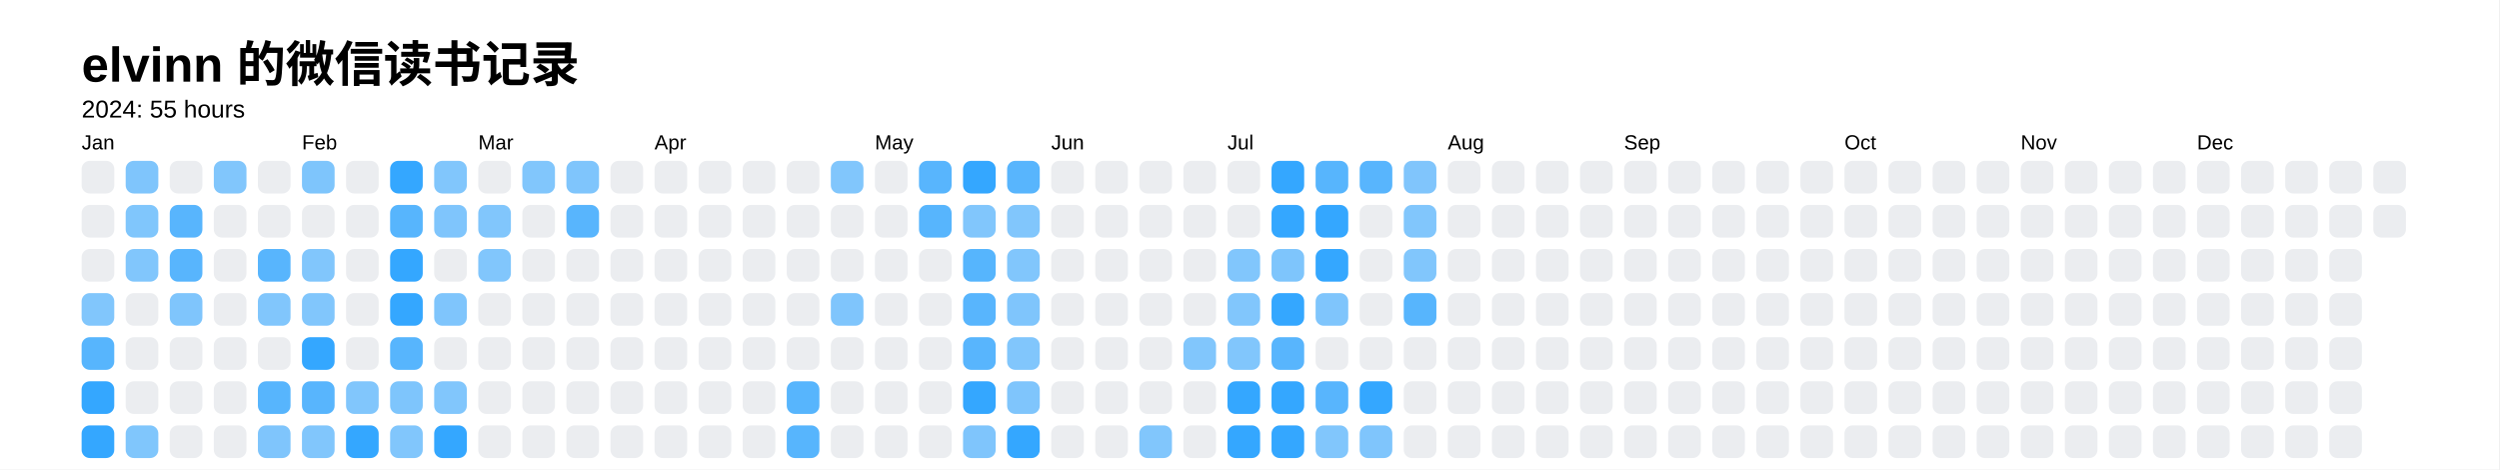
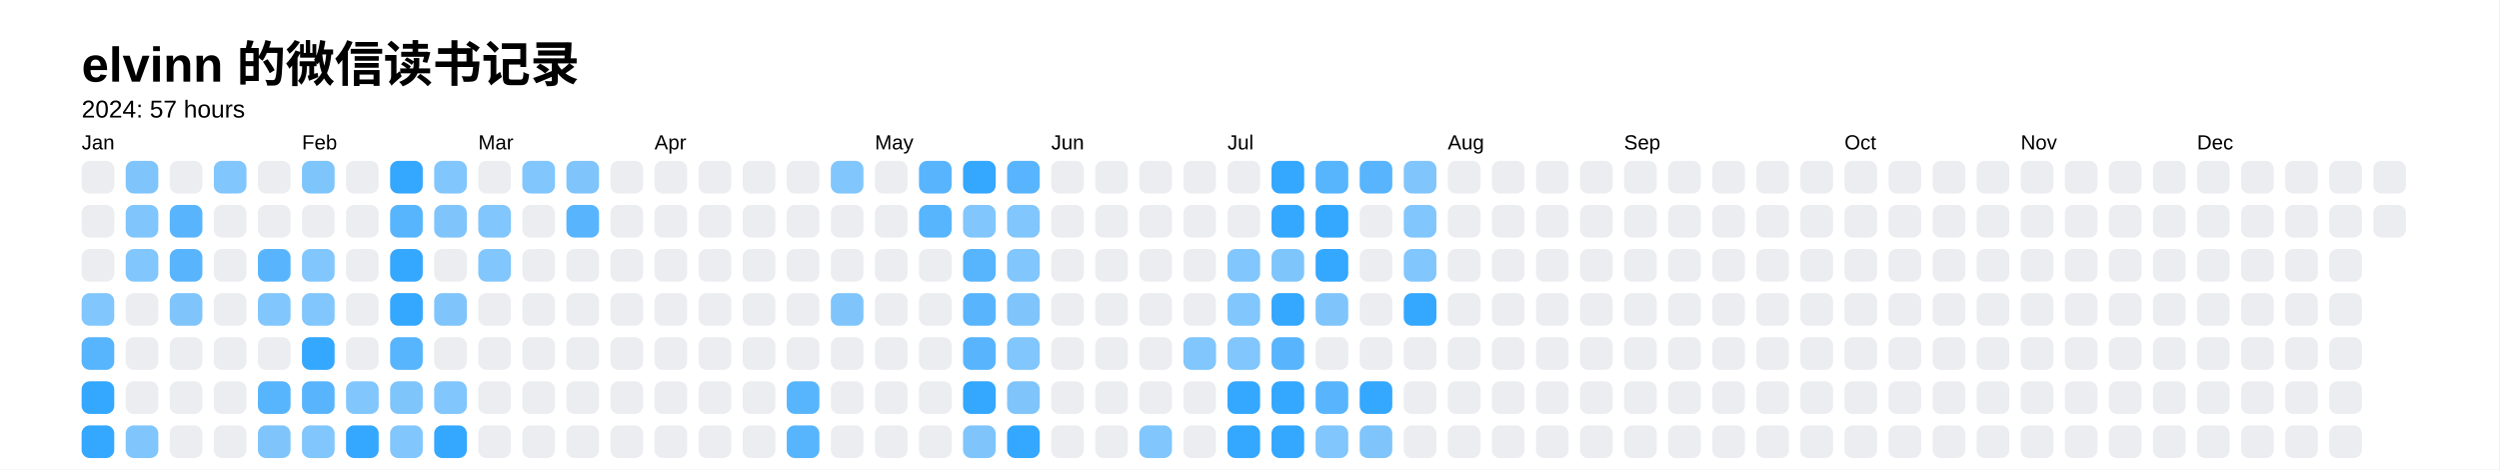
<svg xmlns="http://www.w3.org/2000/svg" baseProfile="full" height="57.5mm" version="1.1" viewBox="0,0,306.2,57.5" width="306.2mm">
  <defs />
  <rect fill="#FFFFFF" height="57.5" width="306.2" x="0" y="0" />
  <text fill="#000000" style="font-size:6px; font-family:Arial; font-weight:bold;" x="10" y="10">elvinn 的微信读书记录</text>
-   <text fill="#000000" style="font-size:3px; font-family:Arial;" x="10" y="14.4">2024: 55 hours</text>
+   <text fill="#000000" style="font-size:3px; font-family:Arial;" x="10" y="14.4">2024: 57 hours</text>
  <text fill="#000000" style="font-size:2.5px; font-family:Arial" x="10" y="18.3">Jan</text>
  <rect fill="#EBEDF0" height="4" rx="1" ry="1" width="4" x="10" y="19.7" />
  <rect fill="#EBEDF0" height="4" rx="1" ry="1" width="4" x="10" y="25.1" />
  <rect fill="#EBEDF0" height="4" rx="1" ry="1" width="4" x="10" y="30.5" />
  <rect fill="#81c6fc" height="4" rx="1" ry="1" width="4" x="10" y="35.9" />
  <rect fill="#57b5fd" height="4" rx="1" ry="1" width="4" x="10" y="41.3" />
  <rect fill="#34A7FF" height="4" rx="1" ry="1" width="4" x="10" y="46.7" />
  <rect fill="#34A7FF" height="4" rx="1" ry="1" width="4" x="10" y="52.1" />
  <rect fill="#7fc5fc" height="4" rx="1" ry="1" width="4" x="15.4" y="19.7" />
  <rect fill="#80c6fc" height="4" rx="1" ry="1" width="4" x="15.4" y="25.1" />
  <rect fill="#81c6fc" height="4" rx="1" ry="1" width="4" x="15.4" y="30.5" />
  <rect fill="#EBEDF0" height="4" rx="1" ry="1" width="4" x="15.4" y="35.9" />
  <rect fill="#EBEDF0" height="4" rx="1" ry="1" width="4" x="15.4" y="41.3" />
  <rect fill="#EBEDF0" height="4" rx="1" ry="1" width="4" x="15.4" y="46.7" />
  <rect fill="#80c6fc" height="4" rx="1" ry="1" width="4" x="15.4" y="52.1" />
  <rect fill="#EBEDF0" height="4" rx="1" ry="1" width="4" x="20.8" y="19.7" />
  <rect fill="#58b5fd" height="4" rx="1" ry="1" width="4" x="20.8" y="25.1" />
  <rect fill="#58b5fd" height="4" rx="1" ry="1" width="4" x="20.8" y="30.5" />
  <rect fill="#7fc5fc" height="4" rx="1" ry="1" width="4" x="20.8" y="35.9" />
  <rect fill="#EBEDF0" height="4" rx="1" ry="1" width="4" x="20.8" y="41.3" />
  <rect fill="#EBEDF0" height="4" rx="1" ry="1" width="4" x="20.8" y="46.7" />
  <rect fill="#EBEDF0" height="4" rx="1" ry="1" width="4" x="20.8" y="52.1" />
  <rect fill="#81c6fc" height="4" rx="1" ry="1" width="4" x="26.2" y="19.7" />
  <rect fill="#EBEDF0" height="4" rx="1" ry="1" width="4" x="26.2" y="25.1" />
  <rect fill="#EBEDF0" height="4" rx="1" ry="1" width="4" x="26.2" y="30.5" />
  <rect fill="#EBEDF0" height="4" rx="1" ry="1" width="4" x="26.2" y="35.9" />
  <rect fill="#EBEDF0" height="4" rx="1" ry="1" width="4" x="26.2" y="41.3" />
  <rect fill="#EBEDF0" height="4" rx="1" ry="1" width="4" x="26.2" y="46.7" />
  <rect fill="#EBEDF0" height="4" rx="1" ry="1" width="4" x="26.2" y="52.1" />
  <rect fill="#EBEDF0" height="4" rx="1" ry="1" width="4" x="31.6" y="19.7" />
  <rect fill="#EBEDF0" height="4" rx="1" ry="1" width="4" x="31.6" y="25.1" />
  <rect fill="#58b5fd" height="4" rx="1" ry="1" width="4" x="31.6" y="30.5" />
  <rect fill="#81c6fc" height="4" rx="1" ry="1" width="4" x="31.6" y="35.9" />
  <rect fill="#EBEDF0" height="4" rx="1" ry="1" width="4" x="31.6" y="41.3" />
  <rect fill="#57b5fd" height="4" rx="1" ry="1" width="4" x="31.6" y="46.7" />
  <rect fill="#7fc5fc" height="4" rx="1" ry="1" width="4" x="31.6" y="52.1" />
  <text fill="#000000" style="font-size:2.5px; font-family:Arial" x="37.0" y="18.3">Feb</text>
  <rect fill="#7ec5fc" height="4" rx="1" ry="1" width="4" x="37.0" y="19.7" />
  <rect fill="#EBEDF0" height="4" rx="1" ry="1" width="4" x="37.0" y="25.1" />
  <rect fill="#81c6fc" height="4" rx="1" ry="1" width="4" x="37.0" y="30.5" />
  <rect fill="#81c6fc" height="4" rx="1" ry="1" width="4" x="37.0" y="35.9" />
  <rect fill="#34A7FF" height="4" rx="1" ry="1" width="4" x="37.0" y="41.3" />
  <rect fill="#58b5fd" height="4" rx="1" ry="1" width="4" x="37.0" y="46.7" />
  <rect fill="#81c6fc" height="4" rx="1" ry="1" width="4" x="37.0" y="52.1" />
  <rect fill="#EBEDF0" height="4" rx="1" ry="1" width="4" x="42.4" y="19.7" />
  <rect fill="#EBEDF0" height="4" rx="1" ry="1" width="4" x="42.4" y="25.1" />
  <rect fill="#EBEDF0" height="4" rx="1" ry="1" width="4" x="42.4" y="30.5" />
  <rect fill="#EBEDF0" height="4" rx="1" ry="1" width="4" x="42.4" y="35.9" />
  <rect fill="#EBEDF0" height="4" rx="1" ry="1" width="4" x="42.4" y="41.3" />
  <rect fill="#81c6fc" height="4" rx="1" ry="1" width="4" x="42.4" y="46.7" />
  <rect fill="#34A7FF" height="4" rx="1" ry="1" width="4" x="42.4" y="52.1" />
  <rect fill="#34A7FF" height="4" rx="1" ry="1" width="4" x="47.8" y="19.7" />
  <rect fill="#57b5fd" height="4" rx="1" ry="1" width="4" x="47.8" y="25.1" />
  <rect fill="#34A7FF" height="4" rx="1" ry="1" width="4" x="47.8" y="30.5" />
  <rect fill="#34A7FF" height="4" rx="1" ry="1" width="4" x="47.8" y="35.9" />
  <rect fill="#57b5fd" height="4" rx="1" ry="1" width="4" x="47.8" y="41.3" />
  <rect fill="#7ec5fc" height="4" rx="1" ry="1" width="4" x="47.8" y="46.7" />
  <rect fill="#81c6fc" height="4" rx="1" ry="1" width="4" x="47.8" y="52.1" />
  <rect fill="#81c6fc" height="4" rx="1" ry="1" width="4" x="53.2" y="19.7" />
  <rect fill="#7fc5fc" height="4" rx="1" ry="1" width="4" x="53.2" y="25.1" />
  <rect fill="#EBEDF0" height="4" rx="1" ry="1" width="4" x="53.2" y="30.5" />
  <rect fill="#7fc5fc" height="4" rx="1" ry="1" width="4" x="53.2" y="35.9" />
  <rect fill="#EBEDF0" height="4" rx="1" ry="1" width="4" x="53.2" y="41.3" />
  <rect fill="#81c6fc" height="4" rx="1" ry="1" width="4" x="53.2" y="46.7" />
  <rect fill="#34A7FF" height="4" rx="1" ry="1" width="4" x="53.2" y="52.1" />
  <text fill="#000000" style="font-size:2.5px; font-family:Arial" x="58.6" y="18.3">Mar</text>
  <rect fill="#EBEDF0" height="4" rx="1" ry="1" width="4" x="58.6" y="19.7" />
  <rect fill="#81c6fc" height="4" rx="1" ry="1" width="4" x="58.6" y="25.1" />
  <rect fill="#81c6fc" height="4" rx="1" ry="1" width="4" x="58.6" y="30.5" />
  <rect fill="#EBEDF0" height="4" rx="1" ry="1" width="4" x="58.6" y="35.9" />
  <rect fill="#EBEDF0" height="4" rx="1" ry="1" width="4" x="58.6" y="41.3" />
  <rect fill="#EBEDF0" height="4" rx="1" ry="1" width="4" x="58.6" y="46.7" />
  <rect fill="#EBEDF0" height="4" rx="1" ry="1" width="4" x="58.6" y="52.1" />
  <rect fill="#81c6fc" height="4" rx="1" ry="1" width="4" x="64" y="19.7" />
  <rect fill="#EBEDF0" height="4" rx="1" ry="1" width="4" x="64" y="25.1" />
  <rect fill="#EBEDF0" height="4" rx="1" ry="1" width="4" x="64" y="30.5" />
  <rect fill="#EBEDF0" height="4" rx="1" ry="1" width="4" x="64" y="35.9" />
  <rect fill="#EBEDF0" height="4" rx="1" ry="1" width="4" x="64" y="41.3" />
  <rect fill="#EBEDF0" height="4" rx="1" ry="1" width="4" x="64" y="46.7" />
  <rect fill="#EBEDF0" height="4" rx="1" ry="1" width="4" x="64" y="52.1" />
  <rect fill="#7fc5fc" height="4" rx="1" ry="1" width="4" x="69.4" y="19.7" />
  <rect fill="#58b5fd" height="4" rx="1" ry="1" width="4" x="69.4" y="25.1" />
  <rect fill="#EBEDF0" height="4" rx="1" ry="1" width="4" x="69.4" y="30.5" />
  <rect fill="#EBEDF0" height="4" rx="1" ry="1" width="4" x="69.4" y="35.9" />
  <rect fill="#EBEDF0" height="4" rx="1" ry="1" width="4" x="69.4" y="41.3" />
  <rect fill="#EBEDF0" height="4" rx="1" ry="1" width="4" x="69.4" y="46.7" />
  <rect fill="#EBEDF0" height="4" rx="1" ry="1" width="4" x="69.4" y="52.1" />
  <rect fill="#EBEDF0" height="4" rx="1" ry="1" width="4" x="74.8" y="19.7" />
  <rect fill="#EBEDF0" height="4" rx="1" ry="1" width="4" x="74.8" y="25.1" />
  <rect fill="#EBEDF0" height="4" rx="1" ry="1" width="4" x="74.8" y="30.5" />
  <rect fill="#EBEDF0" height="4" rx="1" ry="1" width="4" x="74.8" y="35.9" />
  <rect fill="#EBEDF0" height="4" rx="1" ry="1" width="4" x="74.8" y="41.3" />
  <rect fill="#EBEDF0" height="4" rx="1" ry="1" width="4" x="74.8" y="46.7" />
  <rect fill="#EBEDF0" height="4" rx="1" ry="1" width="4" x="74.8" y="52.1" />
  <text fill="#000000" style="font-size:2.5px; font-family:Arial" x="80.2" y="18.3">Apr</text>
  <rect fill="#EBEDF0" height="4" rx="1" ry="1" width="4" x="80.2" y="19.7" />
  <rect fill="#EBEDF0" height="4" rx="1" ry="1" width="4" x="80.2" y="25.1" />
  <rect fill="#EBEDF0" height="4" rx="1" ry="1" width="4" x="80.2" y="30.5" />
  <rect fill="#EBEDF0" height="4" rx="1" ry="1" width="4" x="80.2" y="35.9" />
  <rect fill="#EBEDF0" height="4" rx="1" ry="1" width="4" x="80.2" y="41.3" />
  <rect fill="#EBEDF0" height="4" rx="1" ry="1" width="4" x="80.2" y="46.7" />
  <rect fill="#EBEDF0" height="4" rx="1" ry="1" width="4" x="80.2" y="52.1" />
  <rect fill="#EBEDF0" height="4" rx="1" ry="1" width="4" x="85.6" y="19.7" />
  <rect fill="#EBEDF0" height="4" rx="1" ry="1" width="4" x="85.6" y="25.1" />
  <rect fill="#EBEDF0" height="4" rx="1" ry="1" width="4" x="85.6" y="30.5" />
  <rect fill="#EBEDF0" height="4" rx="1" ry="1" width="4" x="85.6" y="35.9" />
  <rect fill="#EBEDF0" height="4" rx="1" ry="1" width="4" x="85.6" y="41.3" />
  <rect fill="#EBEDF0" height="4" rx="1" ry="1" width="4" x="85.6" y="46.7" />
  <rect fill="#EBEDF0" height="4" rx="1" ry="1" width="4" x="85.6" y="52.1" />
  <rect fill="#EBEDF0" height="4" rx="1" ry="1" width="4" x="91" y="19.7" />
  <rect fill="#EBEDF0" height="4" rx="1" ry="1" width="4" x="91" y="25.1" />
  <rect fill="#EBEDF0" height="4" rx="1" ry="1" width="4" x="91" y="30.5" />
  <rect fill="#EBEDF0" height="4" rx="1" ry="1" width="4" x="91" y="35.9" />
  <rect fill="#EBEDF0" height="4" rx="1" ry="1" width="4" x="91" y="41.3" />
  <rect fill="#EBEDF0" height="4" rx="1" ry="1" width="4" x="91" y="46.7" />
  <rect fill="#EBEDF0" height="4" rx="1" ry="1" width="4" x="91" y="52.1" />
  <rect fill="#EBEDF0" height="4" rx="1" ry="1" width="4" x="96.4" y="19.7" />
  <rect fill="#EBEDF0" height="4" rx="1" ry="1" width="4" x="96.4" y="25.1" />
  <rect fill="#EBEDF0" height="4" rx="1" ry="1" width="4" x="96.4" y="30.5" />
  <rect fill="#EBEDF0" height="4" rx="1" ry="1" width="4" x="96.4" y="35.9" />
  <rect fill="#EBEDF0" height="4" rx="1" ry="1" width="4" x="96.4" y="41.3" />
  <rect fill="#57b5fd" height="4" rx="1" ry="1" width="4" x="96.4" y="46.7" />
  <rect fill="#57b5fd" height="4" rx="1" ry="1" width="4" x="96.4" y="52.1" />
  <rect fill="#81c6fc" height="4" rx="1" ry="1" width="4" x="101.8" y="19.7" />
  <rect fill="#EBEDF0" height="4" rx="1" ry="1" width="4" x="101.8" y="25.1" />
  <rect fill="#EBEDF0" height="4" rx="1" ry="1" width="4" x="101.8" y="30.5" />
  <rect fill="#7fc5fc" height="4" rx="1" ry="1" width="4" x="101.8" y="35.9" />
  <rect fill="#EBEDF0" height="4" rx="1" ry="1" width="4" x="101.8" y="41.3" />
  <rect fill="#EBEDF0" height="4" rx="1" ry="1" width="4" x="101.8" y="46.7" />
  <rect fill="#EBEDF0" height="4" rx="1" ry="1" width="4" x="101.8" y="52.1" />
  <text fill="#000000" style="font-size:2.5px; font-family:Arial" x="107.2" y="18.3">May</text>
  <rect fill="#EBEDF0" height="4" rx="1" ry="1" width="4" x="107.2" y="19.7" />
  <rect fill="#EBEDF0" height="4" rx="1" ry="1" width="4" x="107.2" y="25.1" />
  <rect fill="#EBEDF0" height="4" rx="1" ry="1" width="4" x="107.2" y="30.5" />
  <rect fill="#EBEDF0" height="4" rx="1" ry="1" width="4" x="107.2" y="35.9" />
  <rect fill="#EBEDF0" height="4" rx="1" ry="1" width="4" x="107.2" y="41.3" />
  <rect fill="#EBEDF0" height="4" rx="1" ry="1" width="4" x="107.2" y="46.7" />
  <rect fill="#EBEDF0" height="4" rx="1" ry="1" width="4" x="107.2" y="52.1" />
  <rect fill="#58b5fd" height="4" rx="1" ry="1" width="4" x="112.6" y="19.7" />
  <rect fill="#57b5fd" height="4" rx="1" ry="1" width="4" x="112.6" y="25.1" />
  <rect fill="#EBEDF0" height="4" rx="1" ry="1" width="4" x="112.6" y="30.5" />
  <rect fill="#EBEDF0" height="4" rx="1" ry="1" width="4" x="112.6" y="35.9" />
  <rect fill="#EBEDF0" height="4" rx="1" ry="1" width="4" x="112.6" y="41.3" />
  <rect fill="#EBEDF0" height="4" rx="1" ry="1" width="4" x="112.6" y="46.7" />
  <rect fill="#EBEDF0" height="4" rx="1" ry="1" width="4" x="112.6" y="52.1" />
  <rect fill="#34A7FF" height="4" rx="1" ry="1" width="4" x="118" y="19.7" />
  <rect fill="#81c6fc" height="4" rx="1" ry="1" width="4" x="118" y="25.1" />
  <rect fill="#56b5fd" height="4" rx="1" ry="1" width="4" x="118" y="30.5" />
  <rect fill="#58b5fd" height="4" rx="1" ry="1" width="4" x="118" y="35.9" />
  <rect fill="#58b5fd" height="4" rx="1" ry="1" width="4" x="118" y="41.3" />
  <rect fill="#34A7FF" height="4" rx="1" ry="1" width="4" x="118" y="46.7" />
  <rect fill="#7fc5fc" height="4" rx="1" ry="1" width="4" x="118" y="52.1" />
  <rect fill="#58b5fd" height="4" rx="1" ry="1" width="4" x="123.4" y="19.7" />
  <rect fill="#81c6fc" height="4" rx="1" ry="1" width="4" x="123.4" y="25.1" />
  <rect fill="#81c6fc" height="4" rx="1" ry="1" width="4" x="123.4" y="30.5" />
  <rect fill="#7fc5fc" height="4" rx="1" ry="1" width="4" x="123.4" y="35.9" />
  <rect fill="#81c6fc" height="4" rx="1" ry="1" width="4" x="123.4" y="41.3" />
  <rect fill="#7fc5fc" height="4" rx="1" ry="1" width="4" x="123.4" y="46.7" />
  <rect fill="#34A7FF" height="4" rx="1" ry="1" width="4" x="123.4" y="52.1" />
  <text fill="#000000" style="font-size:2.5px; font-family:Arial" x="128.8" y="18.3">Jun</text>
  <rect fill="#EBEDF0" height="4" rx="1" ry="1" width="4" x="128.8" y="19.7" />
  <rect fill="#EBEDF0" height="4" rx="1" ry="1" width="4" x="128.8" y="25.1" />
  <rect fill="#EBEDF0" height="4" rx="1" ry="1" width="4" x="128.8" y="30.5" />
  <rect fill="#EBEDF0" height="4" rx="1" ry="1" width="4" x="128.8" y="35.9" />
  <rect fill="#EBEDF0" height="4" rx="1" ry="1" width="4" x="128.8" y="41.3" />
  <rect fill="#EBEDF0" height="4" rx="1" ry="1" width="4" x="128.8" y="46.7" />
  <rect fill="#EBEDF0" height="4" rx="1" ry="1" width="4" x="128.8" y="52.1" />
  <rect fill="#EBEDF0" height="4" rx="1" ry="1" width="4" x="134.2" y="19.7" />
  <rect fill="#EBEDF0" height="4" rx="1" ry="1" width="4" x="134.2" y="25.1" />
  <rect fill="#EBEDF0" height="4" rx="1" ry="1" width="4" x="134.2" y="30.5" />
  <rect fill="#EBEDF0" height="4" rx="1" ry="1" width="4" x="134.2" y="35.9" />
  <rect fill="#EBEDF0" height="4" rx="1" ry="1" width="4" x="134.2" y="41.3" />
  <rect fill="#EBEDF0" height="4" rx="1" ry="1" width="4" x="134.2" y="46.7" />
  <rect fill="#EBEDF0" height="4" rx="1" ry="1" width="4" x="134.2" y="52.1" />
  <rect fill="#EBEDF0" height="4" rx="1" ry="1" width="4" x="139.6" y="19.7" />
  <rect fill="#EBEDF0" height="4" rx="1" ry="1" width="4" x="139.6" y="25.1" />
  <rect fill="#EBEDF0" height="4" rx="1" ry="1" width="4" x="139.6" y="30.5" />
  <rect fill="#EBEDF0" height="4" rx="1" ry="1" width="4" x="139.6" y="35.9" />
  <rect fill="#EBEDF0" height="4" rx="1" ry="1" width="4" x="139.6" y="41.3" />
  <rect fill="#EBEDF0" height="4" rx="1" ry="1" width="4" x="139.6" y="46.7" />
  <rect fill="#81c6fc" height="4" rx="1" ry="1" width="4" x="139.6" y="52.1" />
  <rect fill="#EBEDF0" height="4" rx="1" ry="1" width="4" x="145" y="19.7" />
  <rect fill="#EBEDF0" height="4" rx="1" ry="1" width="4" x="145" y="25.1" />
  <rect fill="#EBEDF0" height="4" rx="1" ry="1" width="4" x="145" y="30.5" />
  <rect fill="#EBEDF0" height="4" rx="1" ry="1" width="4" x="145" y="35.9" />
  <rect fill="#81c6fc" height="4" rx="1" ry="1" width="4" x="145" y="41.3" />
  <rect fill="#EBEDF0" height="4" rx="1" ry="1" width="4" x="145" y="46.7" />
  <rect fill="#EBEDF0" height="4" rx="1" ry="1" width="4" x="145" y="52.1" />
  <text fill="#000000" style="font-size:2.5px; font-family:Arial" x="150.4" y="18.3">Jul</text>
  <rect fill="#EBEDF0" height="4" rx="1" ry="1" width="4" x="150.4" y="19.7" />
  <rect fill="#EBEDF0" height="4" rx="1" ry="1" width="4" x="150.4" y="25.1" />
  <rect fill="#81c6fc" height="4" rx="1" ry="1" width="4" x="150.4" y="30.5" />
  <rect fill="#81c6fc" height="4" rx="1" ry="1" width="4" x="150.4" y="35.9" />
  <rect fill="#81c6fc" height="4" rx="1" ry="1" width="4" x="150.4" y="41.3" />
  <rect fill="#34A7FF" height="4" rx="1" ry="1" width="4" x="150.4" y="46.7" />
  <rect fill="#34A7FF" height="4" rx="1" ry="1" width="4" x="150.4" y="52.1" />
  <rect fill="#34A7FF" height="4" rx="1" ry="1" width="4" x="155.8" y="19.7" />
  <rect fill="#34A7FF" height="4" rx="1" ry="1" width="4" x="155.8" y="25.1" />
  <rect fill="#7ec5fc" height="4" rx="1" ry="1" width="4" x="155.8" y="30.5" />
  <rect fill="#34A7FF" height="4" rx="1" ry="1" width="4" x="155.8" y="35.9" />
  <rect fill="#58b5fd" height="4" rx="1" ry="1" width="4" x="155.8" y="41.3" />
  <rect fill="#34A7FF" height="4" rx="1" ry="1" width="4" x="155.8" y="46.7" />
  <rect fill="#34A7FF" height="4" rx="1" ry="1" width="4" x="155.8" y="52.1" />
  <rect fill="#57b5fd" height="4" rx="1" ry="1" width="4" x="161.2" y="19.7" />
  <rect fill="#34A7FF" height="4" rx="1" ry="1" width="4" x="161.2" y="25.1" />
  <rect fill="#34A7FF" height="4" rx="1" ry="1" width="4" x="161.2" y="30.5" />
  <rect fill="#7fc5fc" height="4" rx="1" ry="1" width="4" x="161.2" y="35.9" />
  <rect fill="#EBEDF0" height="4" rx="1" ry="1" width="4" x="161.2" y="41.3" />
  <rect fill="#58b5fd" height="4" rx="1" ry="1" width="4" x="161.2" y="46.7" />
  <rect fill="#81c6fc" height="4" rx="1" ry="1" width="4" x="161.2" y="52.1" />
  <rect fill="#58b5fd" height="4" rx="1" ry="1" width="4" x="166.6" y="19.7" />
  <rect fill="#EBEDF0" height="4" rx="1" ry="1" width="4" x="166.6" y="25.1" />
  <rect fill="#EBEDF0" height="4" rx="1" ry="1" width="4" x="166.6" y="30.5" />
  <rect fill="#EBEDF0" height="4" rx="1" ry="1" width="4" x="166.6" y="35.9" />
  <rect fill="#EBEDF0" height="4" rx="1" ry="1" width="4" x="166.6" y="41.3" />
  <rect fill="#34A7FF" height="4" rx="1" ry="1" width="4" x="166.6" y="46.7" />
  <rect fill="#7fc5fc" height="4" rx="1" ry="1" width="4" x="166.6" y="52.1" />
  <rect fill="#80c5fc" height="4" rx="1" ry="1" width="4" x="172" y="19.7" />
  <rect fill="#81c6fc" height="4" rx="1" ry="1" width="4" x="172" y="25.1" />
  <rect fill="#81c6fc" height="4" rx="1" ry="1" width="4" x="172" y="30.5" />
-   <rect fill="#57b5fd" height="4" rx="1" ry="1" width="4" x="172" y="35.9" />
+   <rect fill="#34A7FF" height="4" rx="1" ry="1" width="4" x="172" y="35.9" />
  <rect fill="#EBEDF0" height="4" rx="1" ry="1" width="4" x="172" y="41.3" />
  <rect fill="#EBEDF0" height="4" rx="1" ry="1" width="4" x="172" y="46.7" />
  <rect fill="#EBEDF0" height="4" rx="1" ry="1" width="4" x="172" y="52.1" />
  <text fill="#000000" style="font-size:2.5px; font-family:Arial" x="177.4" y="18.3">Aug</text>
  <rect fill="#EBEDF0" height="4" rx="1" ry="1" width="4" x="177.4" y="19.7" />
  <rect fill="#EBEDF0" height="4" rx="1" ry="1" width="4" x="177.4" y="25.1" />
  <rect fill="#EBEDF0" height="4" rx="1" ry="1" width="4" x="177.4" y="30.5" />
  <rect fill="#EBEDF0" height="4" rx="1" ry="1" width="4" x="177.4" y="35.9" />
  <rect fill="#EBEDF0" height="4" rx="1" ry="1" width="4" x="177.4" y="41.3" />
  <rect fill="#EBEDF0" height="4" rx="1" ry="1" width="4" x="177.4" y="46.7" />
  <rect fill="#EBEDF0" height="4" rx="1" ry="1" width="4" x="177.4" y="52.1" />
  <rect fill="#EBEDF0" height="4" rx="1" ry="1" width="4" x="182.8" y="19.7" />
  <rect fill="#EBEDF0" height="4" rx="1" ry="1" width="4" x="182.8" y="25.1" />
  <rect fill="#EBEDF0" height="4" rx="1" ry="1" width="4" x="182.8" y="30.5" />
  <rect fill="#EBEDF0" height="4" rx="1" ry="1" width="4" x="182.8" y="35.9" />
  <rect fill="#EBEDF0" height="4" rx="1" ry="1" width="4" x="182.8" y="41.3" />
  <rect fill="#EBEDF0" height="4" rx="1" ry="1" width="4" x="182.8" y="46.7" />
  <rect fill="#EBEDF0" height="4" rx="1" ry="1" width="4" x="182.8" y="52.1" />
  <rect fill="#EBEDF0" height="4" rx="1" ry="1" width="4" x="188.2" y="19.7" />
  <rect fill="#EBEDF0" height="4" rx="1" ry="1" width="4" x="188.2" y="25.1" />
  <rect fill="#EBEDF0" height="4" rx="1" ry="1" width="4" x="188.2" y="30.5" />
  <rect fill="#EBEDF0" height="4" rx="1" ry="1" width="4" x="188.2" y="35.9" />
  <rect fill="#EBEDF0" height="4" rx="1" ry="1" width="4" x="188.2" y="41.3" />
  <rect fill="#EBEDF0" height="4" rx="1" ry="1" width="4" x="188.2" y="46.7" />
  <rect fill="#EBEDF0" height="4" rx="1" ry="1" width="4" x="188.2" y="52.1" />
  <rect fill="#EBEDF0" height="4" rx="1" ry="1" width="4" x="193.6" y="19.7" />
  <rect fill="#EBEDF0" height="4" rx="1" ry="1" width="4" x="193.6" y="25.1" />
  <rect fill="#EBEDF0" height="4" rx="1" ry="1" width="4" x="193.6" y="30.5" />
  <rect fill="#EBEDF0" height="4" rx="1" ry="1" width="4" x="193.6" y="35.9" />
  <rect fill="#EBEDF0" height="4" rx="1" ry="1" width="4" x="193.6" y="41.3" />
  <rect fill="#EBEDF0" height="4" rx="1" ry="1" width="4" x="193.6" y="46.7" />
  <rect fill="#EBEDF0" height="4" rx="1" ry="1" width="4" x="193.6" y="52.1" />
  <text fill="#000000" style="font-size:2.5px; font-family:Arial" x="199" y="18.3">Sep</text>
  <rect fill="#EBEDF0" height="4" rx="1" ry="1" width="4" x="199" y="19.7" />
  <rect fill="#EBEDF0" height="4" rx="1" ry="1" width="4" x="199" y="25.1" />
  <rect fill="#EBEDF0" height="4" rx="1" ry="1" width="4" x="199" y="30.5" />
  <rect fill="#EBEDF0" height="4" rx="1" ry="1" width="4" x="199" y="35.9" />
  <rect fill="#EBEDF0" height="4" rx="1" ry="1" width="4" x="199" y="41.3" />
  <rect fill="#EBEDF0" height="4" rx="1" ry="1" width="4" x="199" y="46.7" />
  <rect fill="#EBEDF0" height="4" rx="1" ry="1" width="4" x="199" y="52.1" />
  <rect fill="#EBEDF0" height="4" rx="1" ry="1" width="4" x="204.4" y="19.7" />
  <rect fill="#EBEDF0" height="4" rx="1" ry="1" width="4" x="204.4" y="25.1" />
  <rect fill="#EBEDF0" height="4" rx="1" ry="1" width="4" x="204.4" y="30.5" />
  <rect fill="#EBEDF0" height="4" rx="1" ry="1" width="4" x="204.4" y="35.9" />
  <rect fill="#EBEDF0" height="4" rx="1" ry="1" width="4" x="204.4" y="41.3" />
  <rect fill="#EBEDF0" height="4" rx="1" ry="1" width="4" x="204.4" y="46.7" />
  <rect fill="#EBEDF0" height="4" rx="1" ry="1" width="4" x="204.4" y="52.1" />
  <rect fill="#EBEDF0" height="4" rx="1" ry="1" width="4" x="209.8" y="19.7" />
  <rect fill="#EBEDF0" height="4" rx="1" ry="1" width="4" x="209.8" y="25.1" />
  <rect fill="#EBEDF0" height="4" rx="1" ry="1" width="4" x="209.8" y="30.5" />
  <rect fill="#EBEDF0" height="4" rx="1" ry="1" width="4" x="209.8" y="35.9" />
  <rect fill="#EBEDF0" height="4" rx="1" ry="1" width="4" x="209.8" y="41.3" />
  <rect fill="#EBEDF0" height="4" rx="1" ry="1" width="4" x="209.8" y="46.7" />
  <rect fill="#EBEDF0" height="4" rx="1" ry="1" width="4" x="209.8" y="52.1" />
  <rect fill="#EBEDF0" height="4" rx="1" ry="1" width="4" x="215.2" y="19.7" />
  <rect fill="#EBEDF0" height="4" rx="1" ry="1" width="4" x="215.2" y="25.1" />
  <rect fill="#EBEDF0" height="4" rx="1" ry="1" width="4" x="215.2" y="30.5" />
  <rect fill="#EBEDF0" height="4" rx="1" ry="1" width="4" x="215.2" y="35.9" />
  <rect fill="#EBEDF0" height="4" rx="1" ry="1" width="4" x="215.2" y="41.3" />
  <rect fill="#EBEDF0" height="4" rx="1" ry="1" width="4" x="215.2" y="46.7" />
  <rect fill="#EBEDF0" height="4" rx="1" ry="1" width="4" x="215.2" y="52.1" />
  <rect fill="#EBEDF0" height="4" rx="1" ry="1" width="4" x="220.6" y="19.7" />
  <rect fill="#EBEDF0" height="4" rx="1" ry="1" width="4" x="220.6" y="25.1" />
  <rect fill="#EBEDF0" height="4" rx="1" ry="1" width="4" x="220.6" y="30.5" />
  <rect fill="#EBEDF0" height="4" rx="1" ry="1" width="4" x="220.6" y="35.9" />
  <rect fill="#EBEDF0" height="4" rx="1" ry="1" width="4" x="220.6" y="41.3" />
  <rect fill="#EBEDF0" height="4" rx="1" ry="1" width="4" x="220.6" y="46.7" />
  <rect fill="#EBEDF0" height="4" rx="1" ry="1" width="4" x="220.6" y="52.1" />
  <text fill="#000000" style="font-size:2.5px; font-family:Arial" x="226" y="18.3">Oct</text>
  <rect fill="#EBEDF0" height="4" rx="1" ry="1" width="4" x="226" y="19.7" />
  <rect fill="#EBEDF0" height="4" rx="1" ry="1" width="4" x="226" y="25.1" />
  <rect fill="#EBEDF0" height="4" rx="1" ry="1" width="4" x="226" y="30.5" />
  <rect fill="#EBEDF0" height="4" rx="1" ry="1" width="4" x="226" y="35.9" />
  <rect fill="#EBEDF0" height="4" rx="1" ry="1" width="4" x="226" y="41.3" />
  <rect fill="#EBEDF0" height="4" rx="1" ry="1" width="4" x="226" y="46.7" />
  <rect fill="#EBEDF0" height="4" rx="1" ry="1" width="4" x="226" y="52.1" />
  <rect fill="#EBEDF0" height="4" rx="1" ry="1" width="4" x="231.4" y="19.7" />
  <rect fill="#EBEDF0" height="4" rx="1" ry="1" width="4" x="231.4" y="25.1" />
  <rect fill="#EBEDF0" height="4" rx="1" ry="1" width="4" x="231.4" y="30.5" />
  <rect fill="#EBEDF0" height="4" rx="1" ry="1" width="4" x="231.4" y="35.9" />
  <rect fill="#EBEDF0" height="4" rx="1" ry="1" width="4" x="231.4" y="41.3" />
  <rect fill="#EBEDF0" height="4" rx="1" ry="1" width="4" x="231.4" y="46.7" />
  <rect fill="#EBEDF0" height="4" rx="1" ry="1" width="4" x="231.4" y="52.1" />
  <rect fill="#EBEDF0" height="4" rx="1" ry="1" width="4" x="236.8" y="19.7" />
  <rect fill="#EBEDF0" height="4" rx="1" ry="1" width="4" x="236.8" y="25.1" />
  <rect fill="#EBEDF0" height="4" rx="1" ry="1" width="4" x="236.8" y="30.5" />
  <rect fill="#EBEDF0" height="4" rx="1" ry="1" width="4" x="236.8" y="35.9" />
  <rect fill="#EBEDF0" height="4" rx="1" ry="1" width="4" x="236.8" y="41.3" />
  <rect fill="#EBEDF0" height="4" rx="1" ry="1" width="4" x="236.8" y="46.7" />
  <rect fill="#EBEDF0" height="4" rx="1" ry="1" width="4" x="236.8" y="52.1" />
  <rect fill="#EBEDF0" height="4" rx="1" ry="1" width="4" x="242.2" y="19.7" />
  <rect fill="#EBEDF0" height="4" rx="1" ry="1" width="4" x="242.2" y="25.1" />
  <rect fill="#EBEDF0" height="4" rx="1" ry="1" width="4" x="242.2" y="30.5" />
  <rect fill="#EBEDF0" height="4" rx="1" ry="1" width="4" x="242.2" y="35.9" />
  <rect fill="#EBEDF0" height="4" rx="1" ry="1" width="4" x="242.2" y="41.3" />
  <rect fill="#EBEDF0" height="4" rx="1" ry="1" width="4" x="242.2" y="46.7" />
  <rect fill="#EBEDF0" height="4" rx="1" ry="1" width="4" x="242.2" y="52.1" />
  <text fill="#000000" style="font-size:2.5px; font-family:Arial" x="247.6" y="18.3">Nov</text>
  <rect fill="#EBEDF0" height="4" rx="1" ry="1" width="4" x="247.6" y="19.7" />
  <rect fill="#EBEDF0" height="4" rx="1" ry="1" width="4" x="247.6" y="25.1" />
  <rect fill="#EBEDF0" height="4" rx="1" ry="1" width="4" x="247.6" y="30.5" />
  <rect fill="#EBEDF0" height="4" rx="1" ry="1" width="4" x="247.6" y="35.9" />
  <rect fill="#EBEDF0" height="4" rx="1" ry="1" width="4" x="247.6" y="41.3" />
  <rect fill="#EBEDF0" height="4" rx="1" ry="1" width="4" x="247.6" y="46.7" />
  <rect fill="#EBEDF0" height="4" rx="1" ry="1" width="4" x="247.6" y="52.1" />
  <rect fill="#EBEDF0" height="4" rx="1" ry="1" width="4" x="253" y="19.7" />
  <rect fill="#EBEDF0" height="4" rx="1" ry="1" width="4" x="253" y="25.1" />
  <rect fill="#EBEDF0" height="4" rx="1" ry="1" width="4" x="253" y="30.5" />
  <rect fill="#EBEDF0" height="4" rx="1" ry="1" width="4" x="253" y="35.9" />
  <rect fill="#EBEDF0" height="4" rx="1" ry="1" width="4" x="253" y="41.3" />
  <rect fill="#EBEDF0" height="4" rx="1" ry="1" width="4" x="253" y="46.7" />
  <rect fill="#EBEDF0" height="4" rx="1" ry="1" width="4" x="253" y="52.1" />
  <rect fill="#EBEDF0" height="4" rx="1" ry="1" width="4" x="258.4" y="19.7" />
  <rect fill="#EBEDF0" height="4" rx="1" ry="1" width="4" x="258.4" y="25.1" />
  <rect fill="#EBEDF0" height="4" rx="1" ry="1" width="4" x="258.4" y="30.5" />
  <rect fill="#EBEDF0" height="4" rx="1" ry="1" width="4" x="258.4" y="35.9" />
  <rect fill="#EBEDF0" height="4" rx="1" ry="1" width="4" x="258.4" y="41.3" />
  <rect fill="#EBEDF0" height="4" rx="1" ry="1" width="4" x="258.4" y="46.7" />
  <rect fill="#EBEDF0" height="4" rx="1" ry="1" width="4" x="258.4" y="52.1" />
  <rect fill="#EBEDF0" height="4" rx="1" ry="1" width="4" x="263.8" y="19.7" />
  <rect fill="#EBEDF0" height="4" rx="1" ry="1" width="4" x="263.8" y="25.1" />
  <rect fill="#EBEDF0" height="4" rx="1" ry="1" width="4" x="263.8" y="30.5" />
  <rect fill="#EBEDF0" height="4" rx="1" ry="1" width="4" x="263.8" y="35.9" />
  <rect fill="#EBEDF0" height="4" rx="1" ry="1" width="4" x="263.8" y="41.3" />
  <rect fill="#EBEDF0" height="4" rx="1" ry="1" width="4" x="263.8" y="46.7" />
  <rect fill="#EBEDF0" height="4" rx="1" ry="1" width="4" x="263.8" y="52.1" />
  <text fill="#000000" style="font-size:2.5px; font-family:Arial" x="269.2" y="18.3">Dec</text>
  <rect fill="#EBEDF0" height="4" rx="1" ry="1" width="4" x="269.2" y="19.7" />
  <rect fill="#EBEDF0" height="4" rx="1" ry="1" width="4" x="269.2" y="25.1" />
  <rect fill="#EBEDF0" height="4" rx="1" ry="1" width="4" x="269.2" y="30.5" />
  <rect fill="#EBEDF0" height="4" rx="1" ry="1" width="4" x="269.2" y="35.9" />
  <rect fill="#EBEDF0" height="4" rx="1" ry="1" width="4" x="269.2" y="41.3" />
  <rect fill="#EBEDF0" height="4" rx="1" ry="1" width="4" x="269.2" y="46.7" />
  <rect fill="#EBEDF0" height="4" rx="1" ry="1" width="4" x="269.2" y="52.1" />
  <rect fill="#EBEDF0" height="4" rx="1" ry="1" width="4" x="274.6" y="19.7" />
  <rect fill="#EBEDF0" height="4" rx="1" ry="1" width="4" x="274.6" y="25.1" />
  <rect fill="#EBEDF0" height="4" rx="1" ry="1" width="4" x="274.6" y="30.5" />
  <rect fill="#EBEDF0" height="4" rx="1" ry="1" width="4" x="274.6" y="35.9" />
  <rect fill="#EBEDF0" height="4" rx="1" ry="1" width="4" x="274.6" y="41.3" />
  <rect fill="#EBEDF0" height="4" rx="1" ry="1" width="4" x="274.6" y="46.7" />
  <rect fill="#EBEDF0" height="4" rx="1" ry="1" width="4" x="274.6" y="52.1" />
  <rect fill="#EBEDF0" height="4" rx="1" ry="1" width="4" x="280" y="19.7" />
  <rect fill="#EBEDF0" height="4" rx="1" ry="1" width="4" x="280" y="25.1" />
  <rect fill="#EBEDF0" height="4" rx="1" ry="1" width="4" x="280" y="30.5" />
  <rect fill="#EBEDF0" height="4" rx="1" ry="1" width="4" x="280" y="35.9" />
  <rect fill="#EBEDF0" height="4" rx="1" ry="1" width="4" x="280" y="41.3" />
  <rect fill="#EBEDF0" height="4" rx="1" ry="1" width="4" x="280" y="46.7" />
  <rect fill="#EBEDF0" height="4" rx="1" ry="1" width="4" x="280" y="52.1" />
  <rect fill="#EBEDF0" height="4" rx="1" ry="1" width="4" x="285.4" y="19.7" />
  <rect fill="#EBEDF0" height="4" rx="1" ry="1" width="4" x="285.4" y="25.1" />
  <rect fill="#EBEDF0" height="4" rx="1" ry="1" width="4" x="285.4" y="30.5" />
  <rect fill="#EBEDF0" height="4" rx="1" ry="1" width="4" x="285.4" y="35.9" />
  <rect fill="#EBEDF0" height="4" rx="1" ry="1" width="4" x="285.4" y="41.3" />
  <rect fill="#EBEDF0" height="4" rx="1" ry="1" width="4" x="285.4" y="46.7" />
  <rect fill="#EBEDF0" height="4" rx="1" ry="1" width="4" x="285.4" y="52.1" />
  <rect fill="#EBEDF0" height="4" rx="1" ry="1" width="4" x="290.8" y="19.7" />
  <rect fill="#EBEDF0" height="4" rx="1" ry="1" width="4" x="290.8" y="25.1" />
</svg>
